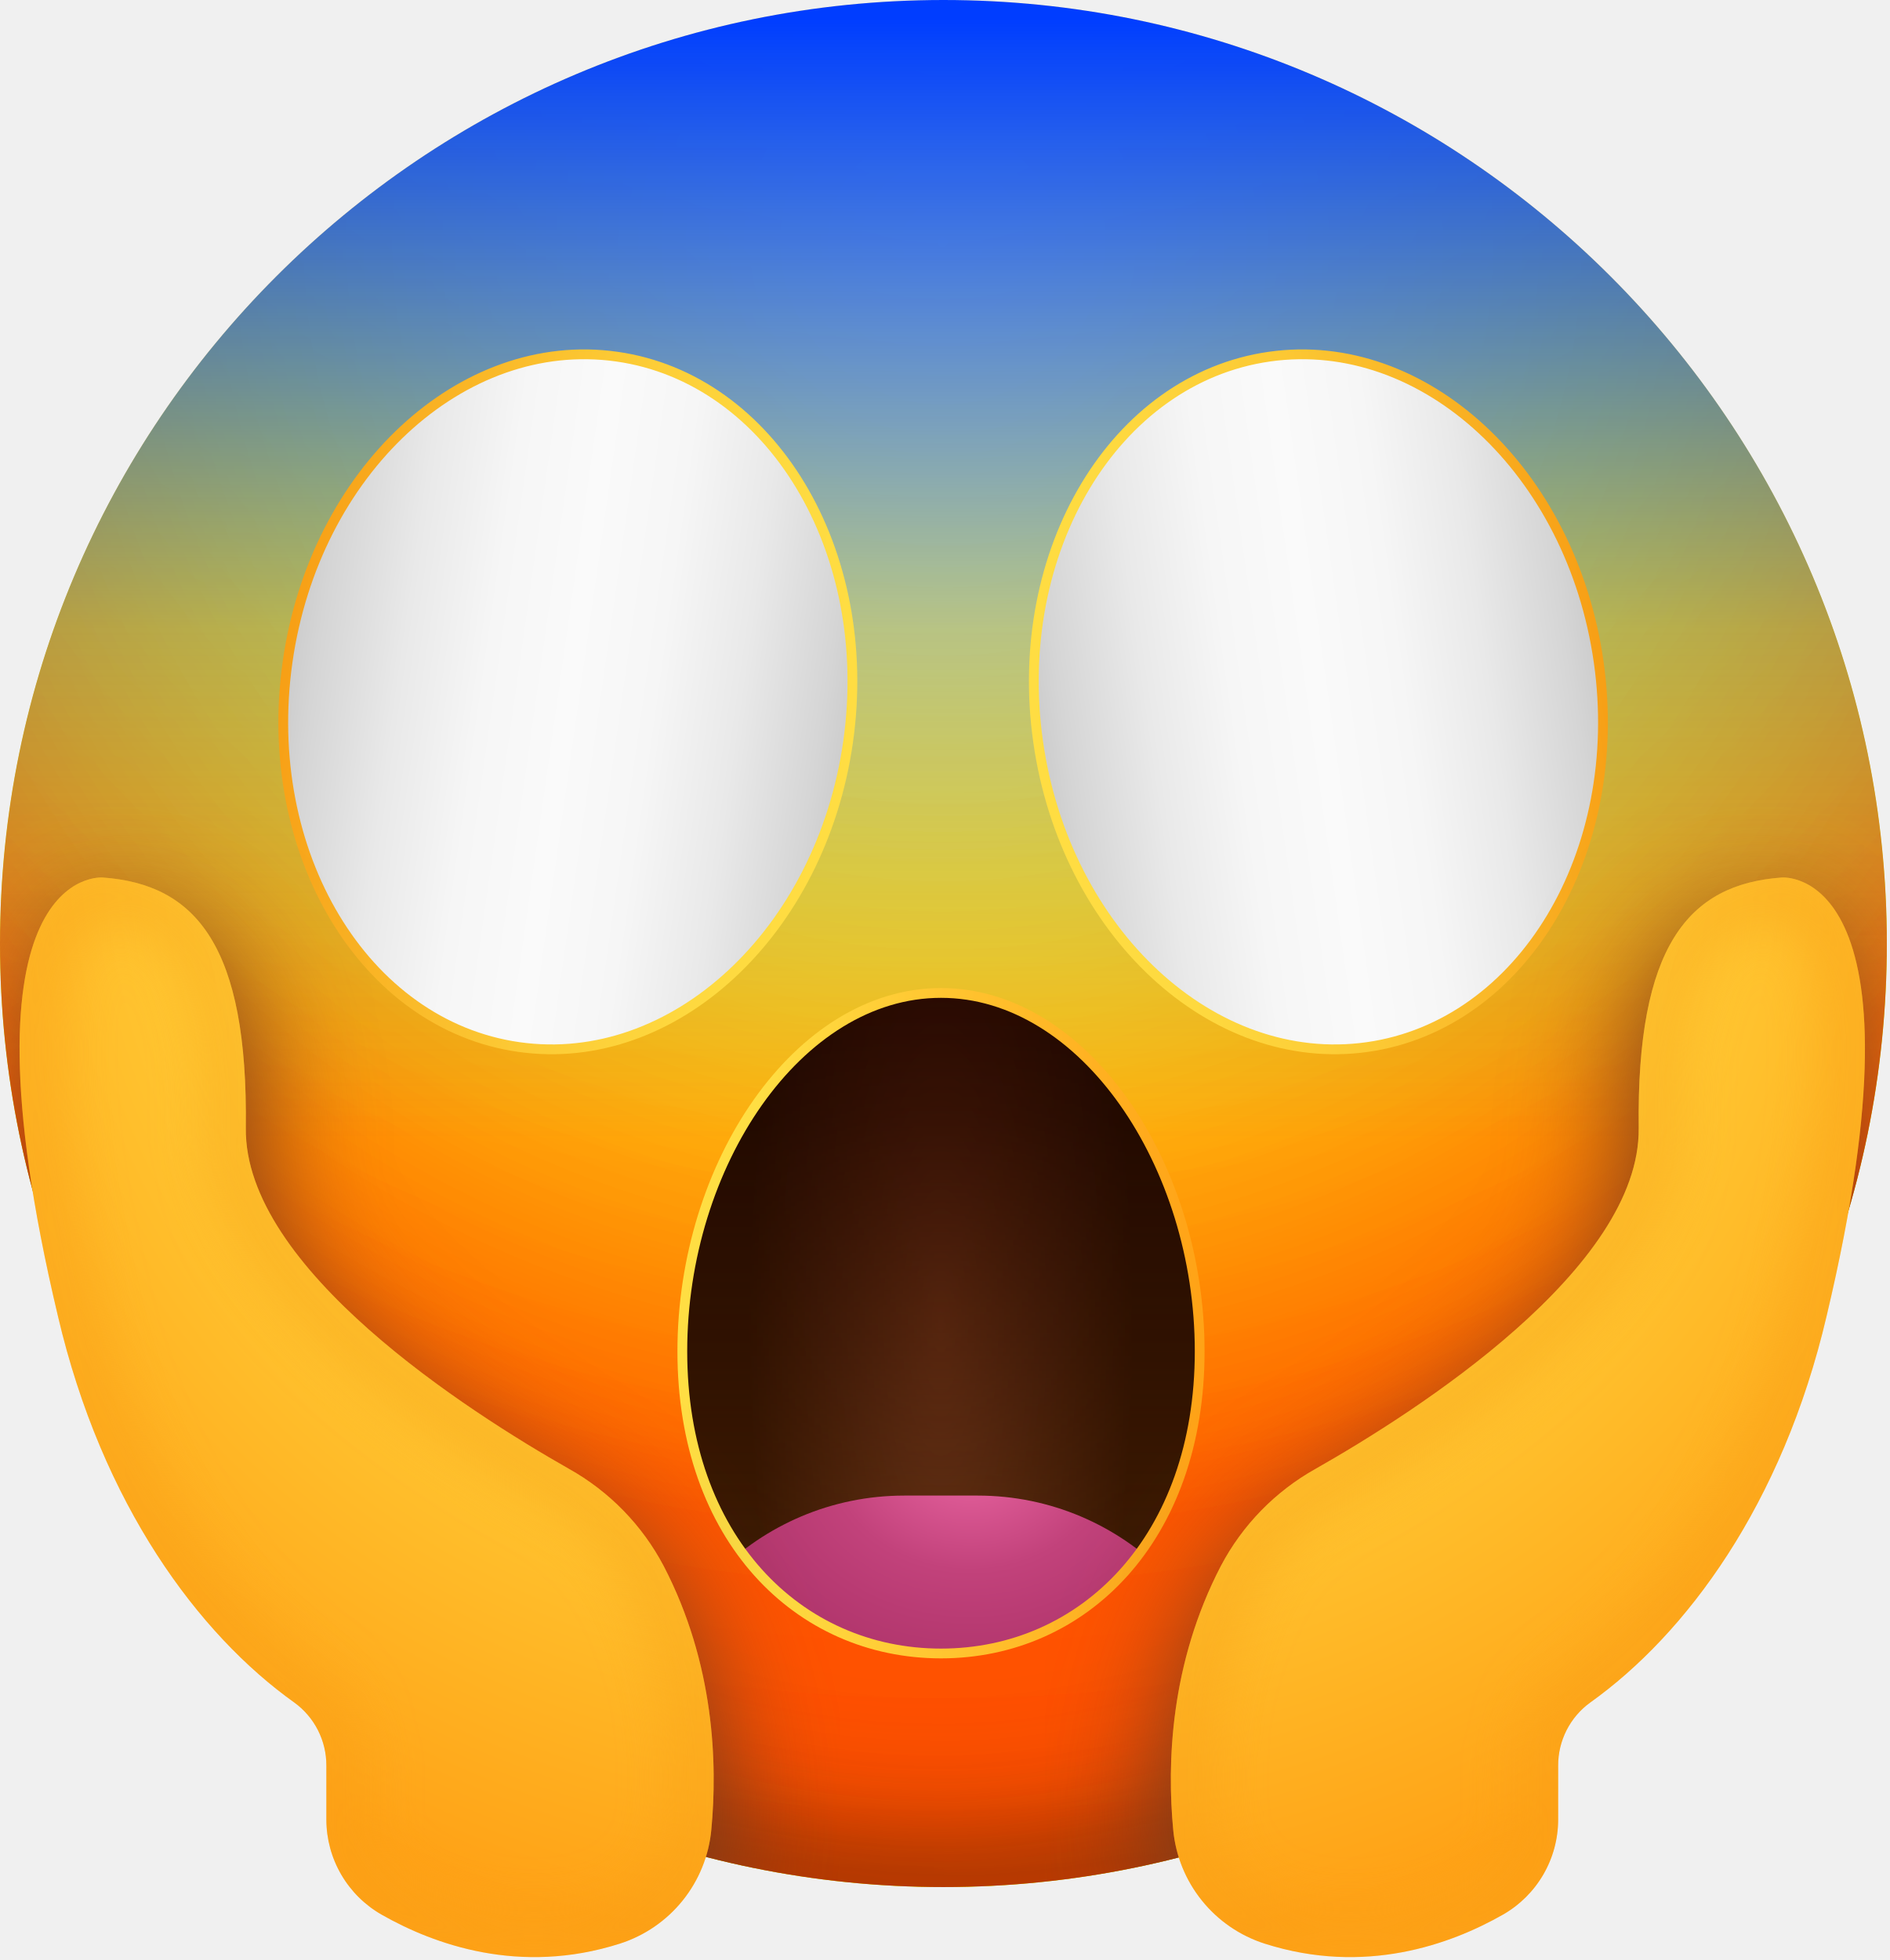
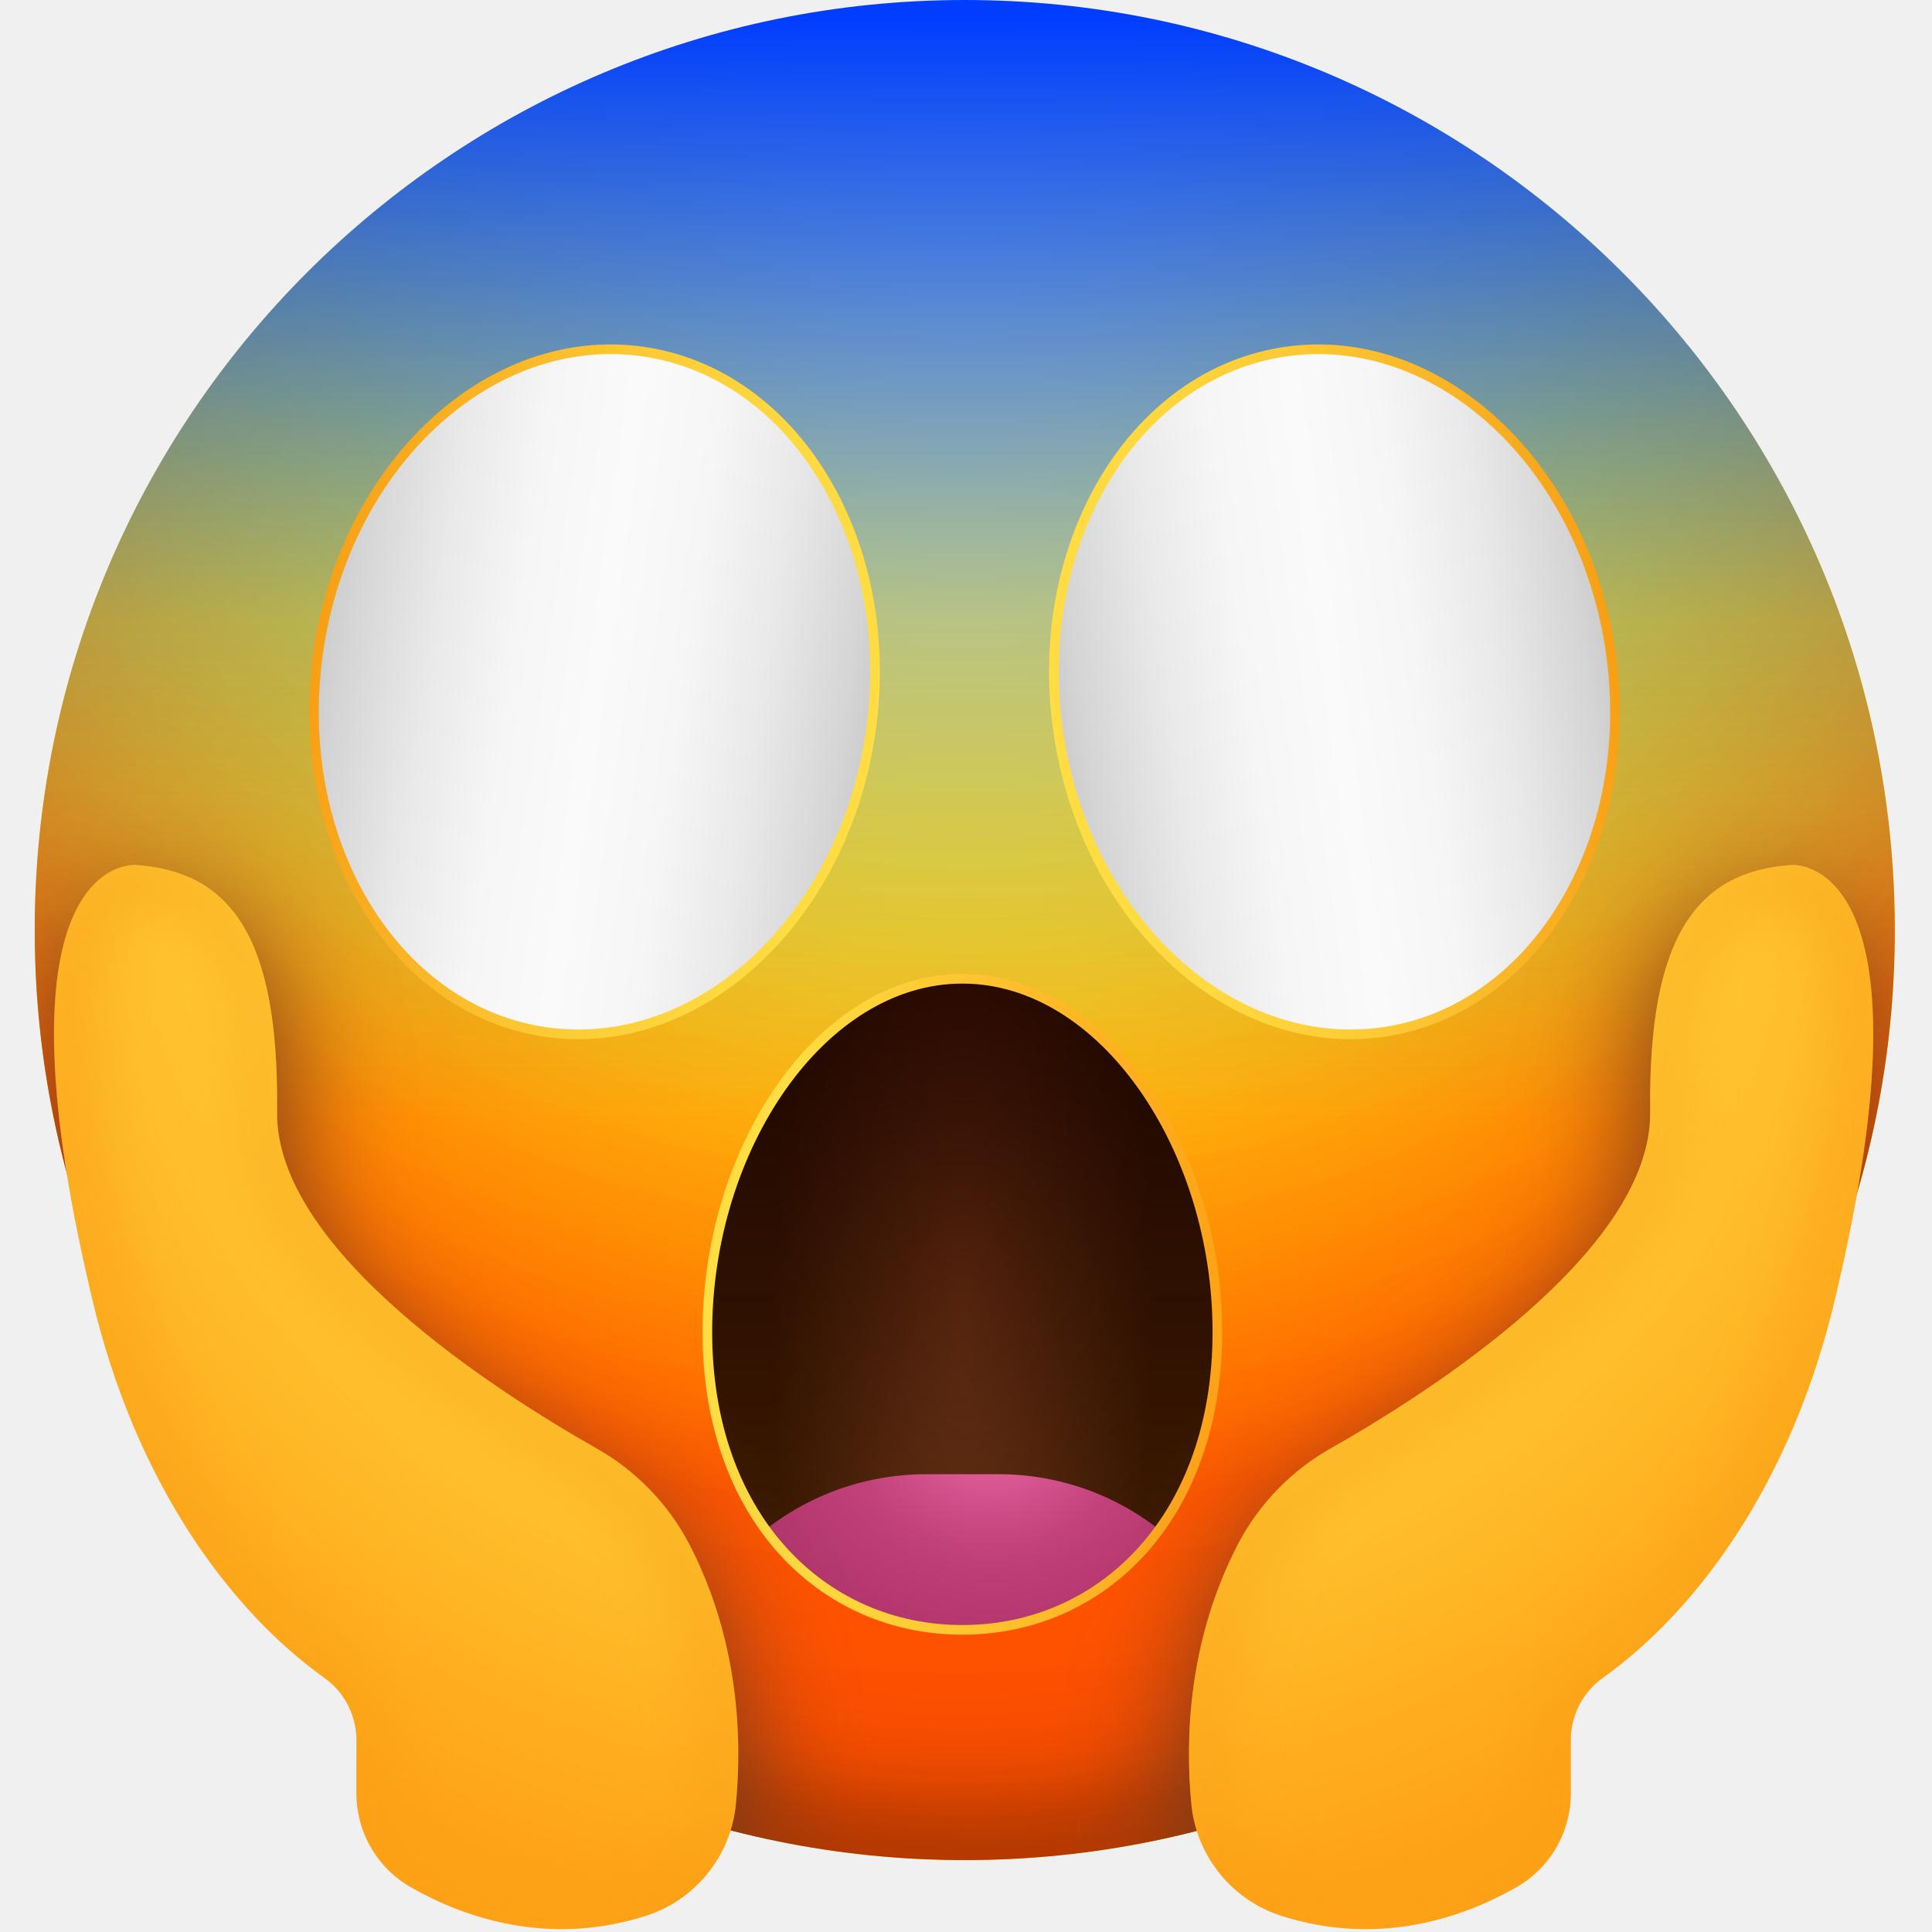
- <svg xmlns="http://www.w3.org/2000/svg" width="483" height="501" viewBox="0 0 483 501" fill="none">
+ <svg xmlns="http://www.w3.org/2000/svg" width="50" height="50" viewBox="0 0 483 501" fill="none">
  <path d="M241.18 482.36C374.38 482.36 482.36 374.38 482.36 241.18C482.36 107.98 374.38 0 241.18 0C107.98 0 0 107.98 0 241.18C0 374.38 107.98 482.36 241.18 482.36Z" fill="url(#paint0_radial_862_12477)" />
  <g style="mix-blend-mode:soft-light">
    <path d="M241.18 482.36C374.38 482.36 482.36 374.38 482.36 241.18C482.36 107.98 374.38 0 241.18 0C107.98 0 0 107.98 0 241.18C0 374.38 107.98 482.36 241.18 482.36Z" fill="url(#paint1_radial_862_12477)" />
  </g>
  <g style="mix-blend-mode:soft-light">
    <path d="M241.18 482.36C374.38 482.36 482.36 374.38 482.36 241.18C482.36 107.98 374.38 0 241.18 0C107.98 0 0 107.98 0 241.18C0 374.38 107.98 482.36 241.18 482.36Z" fill="url(#paint2_radial_862_12477)" />
  </g>
  <g style="mix-blend-mode:overlay">
    <path d="M241.18 482.36C374.38 482.36 482.36 374.38 482.36 241.18C482.36 107.98 374.38 0 241.18 0C107.98 0 0 107.98 0 241.18C0 374.38 107.98 482.36 241.18 482.36Z" fill="url(#paint3_radial_862_12477)" fill-opacity="0.7" />
  </g>
  <path d="M241.18 482.36C374.38 482.36 482.36 374.38 482.36 241.18C482.36 107.98 374.38 0 241.18 0C107.98 0 0 107.98 0 241.18C0 374.38 107.98 482.36 241.18 482.36Z" fill="url(#paint4_linear_862_12477)" />
  <mask id="mask0_862_12477" style="mask-type:alpha" maskUnits="userSpaceOnUse" x="0" y="0" width="483" height="483">
    <path d="M241.18 482.36C374.38 482.36 482.36 374.38 482.36 241.18C482.36 107.98 374.38 0 241.18 0C107.98 0 0 107.98 0 241.18C0 374.38 107.98 482.36 241.18 482.36Z" fill="white" />
  </mask>
  <g mask="url(#mask0_862_12477)">
    <g filter="url(#filter0_f_862_12477)">
      <path d="M-1.376 234.299C-1.114 230.872 0.014 230.529 0.343 234.008C0.708 237.874 -0.002 245.646 0.169 250.335C0.622 262.748 2.524 273.541 4.486 282.32C10.807 310.612 19.562 328.843 27.727 344.288C54.566 395.06 83.967 420.77 112.648 440.147C154.689 468.549 197.072 477.584 239.49 479.5C240.56 479.548 240.738 486.518 239.686 487.425C237.788 489.061 235.436 487.437 233.494 487.369C227.915 487.174 222.335 486.791 216.756 486.211C200.213 484.492 183.67 480.991 167.162 475.358C122.275 460.044 73.876 433.821 31.609 359.962C28.95 355.316 26.312 350.424 23.712 345.167C21.632 340.963 19.573 336.556 17.549 331.843C10.895 316.342 -4.613 276.658 -1.376 234.299ZM239.52 487.5C238.499 487.531 238.241 481.034 239.214 479.685C240.684 477.647 242.888 479.326 244.439 479.229C250.877 478.826 257.314 478.229 263.75 477.421C281.395 475.205 299.028 471.422 316.621 465.596C360.257 451.145 407.17 429.115 448.305 361.431C450.923 357.123 453.518 352.553 456.079 347.641C463.86 332.712 483.361 293.084 481.107 243.821C480.917 239.668 482.181 237.181 482.747 240.743C483.467 245.279 483.175 254.736 482.977 259.768C482.341 275.883 479.866 289.512 477.257 300.518C468.987 335.399 457.376 355.623 446.744 372.51C412.184 427.397 374.648 449.524 338.155 465.424C305.424 479.686 272.444 486.484 239.52 487.5Z" fill="#401C02" />
    </g>
    <g filter="url(#filter1_f_862_12477)">
      <path d="M-1.376 234.299C-1.114 230.872 0.014 230.529 0.343 234.008C0.708 237.874 -0.002 245.646 0.169 250.335C0.622 262.748 2.524 273.541 4.486 282.32C10.807 310.612 19.562 328.843 27.727 344.288C54.566 395.06 83.967 420.77 112.648 440.147C154.689 468.549 197.072 477.584 239.49 479.5C240.56 479.548 240.738 486.518 239.686 487.425C237.788 489.061 235.436 487.437 233.494 487.369C227.915 487.174 222.335 486.791 216.756 486.211C200.213 484.492 183.67 480.991 167.162 475.358C122.275 460.044 73.876 433.821 31.609 359.962C28.95 355.316 26.312 350.424 23.712 345.167C21.632 340.963 19.573 336.556 17.549 331.843C10.895 316.342 -4.613 276.658 -1.376 234.299ZM239.52 487.5C238.499 487.531 238.241 481.034 239.214 479.685C240.684 477.647 242.888 479.326 244.439 479.229C250.877 478.826 257.314 478.229 263.75 477.421C281.395 475.205 299.028 471.422 316.621 465.596C360.257 451.145 407.17 429.115 448.305 361.431C450.923 357.123 453.518 352.553 456.079 347.641C463.86 332.712 483.361 293.084 481.107 243.821C480.917 239.668 482.181 237.181 482.747 240.743C483.467 245.279 483.175 254.736 482.977 259.768C482.341 275.883 479.866 289.512 477.257 300.518C468.987 335.399 457.376 355.623 446.744 372.51C412.184 427.397 374.648 449.524 338.155 465.424C305.424 479.686 272.444 486.484 239.52 487.5Z" fill="#401C02" />
    </g>
  </g>
  <path d="M216.818 189.557C223.727 140.824 197.248 96.77 157.675 91.159C118.102 85.549 80.421 120.505 73.511 169.238C66.601 217.97 93.08 262.024 132.653 267.634C172.226 273.245 209.908 238.289 216.818 189.557Z" fill="url(#paint5_linear_862_12477)" />
  <path d="M216.818 189.557C223.727 140.824 197.248 96.77 157.675 91.159C118.102 85.549 80.421 120.505 73.511 169.238C66.601 217.97 93.08 262.024 132.653 267.634C172.226 273.245 209.908 238.289 216.818 189.557Z" stroke="url(#paint6_linear_862_12477)" stroke-width="2.5" stroke-miterlimit="10" />
  <path d="M265.387 189.557C258.478 140.824 284.957 96.77 324.53 91.159C364.103 85.549 401.785 120.505 408.694 169.238C415.604 217.97 389.125 262.024 349.552 267.634C309.979 273.245 272.297 238.289 265.387 189.557Z" fill="url(#paint7_linear_862_12477)" />
  <path d="M265.387 189.557C258.478 140.824 284.957 96.77 324.53 91.159C364.103 85.549 401.785 120.505 408.694 169.238C415.604 217.97 389.125 262.024 349.552 267.634C309.979 273.245 272.297 238.289 265.387 189.557Z" stroke="url(#paint8_linear_862_12477)" stroke-width="2.5" stroke-miterlimit="10" />
  <path d="M305.85 345.32C305.85 298.15 276.62 254.89 240.56 254.89C204.5 254.89 175.27 298.15 175.27 345.32C175.27 392.49 204.5 421.58 240.56 421.58C276.62 421.58 305.85 392.49 305.85 345.32Z" fill="url(#paint9_radial_862_12477)" />
  <path style="mix-blend-mode:multiply" d="M306.69 345.41C306.69 297.63 277.08 253.81 240.56 253.81C204.04 253.81 174.43 297.63 174.43 345.41C174.43 393.19 204.04 422.65 240.56 422.65C277.08 422.65 306.69 393.19 306.69 345.41Z" fill="url(#paint10_linear_862_12477)" />
  <mask id="mask1_862_12477" style="mask-type:alpha" maskUnits="userSpaceOnUse" x="174" y="253" width="133" height="170">
    <path d="M306.69 345.41C306.69 297.63 277.08 253.81 240.56 253.81C204.04 253.81 174.43 297.63 174.43 345.41C174.43 393.19 204.04 422.65 240.56 422.65C277.08 422.65 306.69 393.19 306.69 345.41Z" fill="url(#paint11_linear_862_12477)" />
  </mask>
  <g mask="url(#mask1_862_12477)">
    <path d="M249.93 382.29H231.19C193.839 382.29 163.56 412.569 163.56 449.92C163.56 487.271 193.839 517.55 231.19 517.55H249.93C287.281 517.55 317.56 487.271 317.56 449.92C317.56 412.569 287.281 382.29 249.93 382.29Z" fill="url(#paint12_radial_862_12477)" />
  </g>
  <path d="M306.69 345.41C306.69 297.63 277.08 253.81 240.56 253.81C204.04 253.81 174.43 297.63 174.43 345.41C174.43 393.19 204.04 422.65 240.56 422.65C277.08 422.65 306.69 393.19 306.69 345.41Z" stroke="url(#paint13_linear_862_12477)" stroke-width="2.5" stroke-miterlimit="10" />
  <mask id="mask2_862_12477" style="mask-type:alpha" maskUnits="userSpaceOnUse" x="0" y="0" width="483" height="483">
    <path d="M241.18 482.36C374.38 482.36 482.36 374.38 482.36 241.18C482.36 107.98 374.38 0 241.18 0C107.98 0 0 107.98 0 241.18C0 374.38 107.98 482.36 241.18 482.36Z" fill="black" />
  </mask>
  <g mask="url(#mask2_862_12477)">
    <g filter="url(#filter2_f_862_12477)">
      <path d="M453.521 235.3C453.521 235.3 492.401 231.87 464.961 347.38C453.651 395.69 428.961 428.76 404.551 446.17C401.995 448.016 399.916 450.445 398.486 453.256C397.057 456.066 396.318 459.177 396.331 462.33V476.13C396.324 481.063 395.013 485.907 392.532 490.17C390.05 494.434 386.487 497.966 382.201 500.41C368.781 508.05 346.891 515.98 321.311 507.82C314.99 505.798 309.403 501.963 305.244 496.79C301.086 491.618 298.539 485.338 297.921 478.73C296.321 461.85 297.081 436.32 310.111 411.26C315.615 400.831 324.02 392.217 334.311 386.46C360.091 371.82 417.361 335.23 416.921 299.32C416.351 253.02 429.501 237.01 453.521 235.3Z" fill="#743C1C" />
    </g>
    <g filter="url(#filter3_f_862_12477)">
      <path d="M28.243 235.3C28.243 235.3 -10.637 231.87 16.803 347.38C28.113 395.69 52.803 428.76 77.213 446.17C79.769 448.016 81.848 450.445 83.278 453.256C84.707 456.066 85.446 459.177 85.433 462.33V476.13C85.44 481.063 86.751 485.907 89.233 490.17C91.714 494.434 95.277 497.966 99.563 500.41C112.983 508.05 134.873 515.98 160.453 507.82C166.774 505.798 172.361 501.963 176.52 496.79C180.679 491.618 183.225 485.338 183.843 478.73C185.443 461.85 184.683 436.32 171.653 411.26C166.149 400.831 157.744 392.217 147.453 386.46C121.673 371.82 64.403 335.23 64.843 299.32C65.413 253.02 52.263 237.01 28.243 235.3Z" fill="#743C1C" />
    </g>
  </g>
  <path d="M455.521 224.3C455.521 224.3 494.401 220.87 466.961 336.38C455.651 384.69 430.961 417.76 406.551 435.17C403.995 437.016 401.916 439.445 400.486 442.256C399.056 445.066 398.318 448.177 398.331 451.33V465.13C398.323 470.063 397.012 474.907 394.531 479.17C392.05 483.434 388.486 486.966 384.201 489.41C370.781 497.05 348.891 504.98 323.311 496.82C316.99 494.798 311.402 490.963 307.244 485.79C303.085 480.618 300.539 474.338 299.921 467.73C298.321 450.85 299.081 425.32 312.111 400.26C317.614 389.831 326.019 381.217 336.311 375.46C362.091 360.82 419.361 324.23 418.921 288.32C418.351 242.02 431.501 226.01 455.521 224.3Z" fill="url(#paint14_radial_862_12477)" />
  <path d="M26.243 224.3C26.243 224.3 -12.637 220.87 14.803 336.38C26.113 384.69 50.803 417.76 75.213 435.17C77.769 437.016 79.848 439.445 81.278 442.256C82.707 445.066 83.446 448.177 83.433 451.33V465.13C83.44 470.063 84.751 474.907 87.233 479.17C89.714 483.434 93.277 486.966 97.563 489.41C110.983 497.05 132.873 504.98 158.453 496.82C164.774 494.798 170.361 490.963 174.52 485.79C178.679 480.618 181.225 474.338 181.843 467.73C183.443 450.85 182.683 425.32 169.653 400.26C164.149 389.831 155.744 381.217 145.453 375.46C119.673 360.82 62.403 324.23 62.843 288.32C63.413 242.02 50.263 226.01 26.243 224.3Z" fill="url(#paint15_radial_862_12477)" />
  <mask id="mask3_862_12477" style="mask-type:alpha" maskUnits="userSpaceOnUse" x="5" y="224" width="472" height="277">
    <path d="M455.521 224.3C455.521 224.3 494.401 220.87 466.961 336.38C455.651 384.69 430.961 417.76 406.551 435.17C403.995 437.016 401.916 439.445 400.486 442.256C399.056 445.066 398.318 448.177 398.331 451.33V465.13C398.323 470.063 397.012 474.907 394.531 479.17C392.05 483.434 388.486 486.966 384.201 489.41C370.781 497.05 348.891 504.98 323.311 496.82C316.99 494.798 311.402 490.963 307.244 485.79C303.085 480.618 300.539 474.338 299.921 467.73C298.321 450.85 299.081 425.32 312.111 400.26C317.614 389.831 326.019 381.217 336.311 375.46C362.091 360.82 419.361 324.23 418.921 288.32C418.351 242.02 431.501 226.01 455.521 224.3Z" fill="url(#paint16_radial_862_12477)" />
    <path d="M26.243 224.3C26.243 224.3 -12.637 220.87 14.803 336.38C26.113 384.69 50.803 417.76 75.213 435.17C77.769 437.016 79.848 439.445 81.278 442.256C82.707 445.066 83.446 448.177 83.433 451.33V465.13C83.44 470.063 84.751 474.907 87.233 479.17C89.714 483.434 93.277 486.966 97.563 489.41C110.983 497.05 132.873 504.98 158.453 496.82C164.774 494.798 170.361 490.963 174.52 485.79C178.679 480.618 181.225 474.338 181.843 467.73C183.443 450.85 182.683 425.32 169.653 400.26C164.149 389.831 155.744 381.217 145.453 375.46C119.673 360.82 62.403 324.23 62.843 288.32C63.413 242.02 50.263 226.01 26.243 224.3Z" fill="url(#paint17_radial_862_12477)" />
  </mask>
  <g mask="url(#mask3_862_12477)">
    <g filter="url(#filter4_f_862_12477)">
      <path d="M455.734 227.293L455.744 227.292C455.739 227.292 455.742 227.292 455.754 227.291C455.777 227.29 455.833 227.289 455.918 227.29C456.088 227.291 456.373 227.304 456.75 227.353C457.503 227.451 458.615 227.696 459.911 228.293C462.442 229.46 465.945 232.101 468.809 238.285C474.647 250.891 477.736 278.043 464.042 335.687L464.04 335.696C452.879 383.371 428.566 415.783 404.809 432.728L404.802 432.733L404.795 432.738C401.852 434.863 399.458 437.66 397.812 440.896C396.167 444.129 395.317 447.708 395.331 451.335V465.125C395.324 469.53 394.154 473.855 391.938 477.661C389.723 481.468 386.541 484.622 382.715 486.804C369.697 494.214 348.705 501.772 324.223 493.962C318.463 492.119 313.371 488.624 309.582 483.911C305.792 479.197 303.471 473.473 302.908 467.451L302.908 467.447C301.339 450.899 302.104 426.015 314.768 401.653C320.001 391.739 327.992 383.551 337.776 378.078L337.784 378.074L337.792 378.069C350.753 370.709 371.723 357.782 389.436 342.113C398.293 334.279 406.425 325.682 412.333 316.671C418.233 307.672 422.041 298.066 421.921 288.283V288.283C421.638 265.305 424.789 250.436 430.548 241.173C436.144 232.17 444.443 228.096 455.734 227.293Z" stroke="#F79D14" stroke-width="6" />
      <path d="M26.03 227.293L26.02 227.292C26.025 227.292 26.021 227.292 26.01 227.291C25.986 227.29 25.931 227.289 25.846 227.29C25.676 227.291 25.391 227.304 25.014 227.353C24.261 227.451 23.148 227.696 21.853 228.293C19.322 229.46 15.819 232.101 12.955 238.285C7.117 250.891 4.028 278.043 17.721 335.687L17.724 335.696C28.885 383.371 53.198 415.783 76.955 432.728L76.962 432.733L76.969 432.738C79.912 434.863 82.306 437.66 83.952 440.896C85.596 444.129 86.447 447.708 86.433 451.335V465.125C86.44 469.53 87.61 473.855 89.825 477.661C92.041 481.468 95.223 484.622 99.049 486.804C112.066 494.214 133.059 501.772 157.541 493.962C163.301 492.119 168.392 488.624 172.182 483.911C175.972 479.197 178.293 473.473 178.856 467.451L178.856 467.447C180.425 450.899 179.66 426.015 166.995 401.653C161.762 391.739 153.772 383.551 143.988 378.078L143.98 378.074L143.971 378.069C131.011 370.709 110.041 357.782 92.328 342.113C83.471 334.279 75.338 325.682 69.431 316.671C63.531 307.672 59.723 298.066 59.843 288.283V288.283C60.126 265.305 56.975 250.436 51.216 241.173C45.62 232.17 37.321 228.096 26.03 227.293Z" stroke="#F79D14" stroke-width="6" />
    </g>
  </g>
  <defs>
    <filter id="filter0_f_862_12477" x="-26.815" y="206.558" width="535.022" height="306.595" filterUnits="userSpaceOnUse" color-interpolation-filters="sRGB">
      <feFlood flood-opacity="0" result="BackgroundImageFix" />
      <feBlend mode="normal" in="SourceGraphic" in2="BackgroundImageFix" result="shape" />
      <feGaussianBlur stdDeviation="12.5" result="effect1_foregroundBlur_862_12477" />
    </filter>
    <filter id="filter1_f_862_12477" x="-41.815" y="191.558" width="565.022" height="336.595" filterUnits="userSpaceOnUse" color-interpolation-filters="sRGB">
      <feFlood flood-opacity="0" result="BackgroundImageFix" />
      <feBlend mode="normal" in="SourceGraphic" in2="BackgroundImageFix" result="shape" />
      <feGaussianBlur stdDeviation="20" result="effect1_foregroundBlur_862_12477" />
    </filter>
    <filter id="filter2_f_862_12477" x="267.312" y="205.289" width="237.452" height="335.973" filterUnits="userSpaceOnUse" color-interpolation-filters="sRGB">
      <feFlood flood-opacity="0" result="BackgroundImageFix" />
      <feBlend mode="normal" in="SourceGraphic" in2="BackgroundImageFix" result="shape" />
      <feGaussianBlur stdDeviation="15" result="effect1_foregroundBlur_862_12477" />
    </filter>
    <filter id="filter3_f_862_12477" x="-23" y="205.289" width="237.452" height="335.973" filterUnits="userSpaceOnUse" color-interpolation-filters="sRGB">
      <feFlood flood-opacity="0" result="BackgroundImageFix" />
      <feBlend mode="normal" in="SourceGraphic" in2="BackgroundImageFix" result="shape" />
      <feGaussianBlur stdDeviation="15" result="effect1_foregroundBlur_862_12477" />
    </filter>
    <filter id="filter4_f_862_12477" x="-11" y="208.289" width="503.764" height="307.973" filterUnits="userSpaceOnUse" color-interpolation-filters="sRGB">
      <feFlood flood-opacity="0" result="BackgroundImageFix" />
      <feBlend mode="normal" in="SourceGraphic" in2="BackgroundImageFix" result="shape" />
      <feGaussianBlur stdDeviation="8" result="effect1_foregroundBlur_862_12477" />
    </filter>
    <radialGradient id="paint0_radial_862_12477" cx="0" cy="0" r="1" gradientUnits="userSpaceOnUse" gradientTransform="translate(241 -4.53898e-06) rotate(90) scale(482)">
      <stop stop-color="#FFDE43" />
      <stop offset="1" stop-color="#FFBC00" />
    </radialGradient>
    <radialGradient id="paint1_radial_862_12477" cx="0" cy="0" r="1" gradientUnits="userSpaceOnUse" gradientTransform="translate(241 64.5) rotate(90) scale(417.5)">
      <stop stop-color="white" stop-opacity="0.5" />
      <stop offset="0.782" />
    </radialGradient>
    <radialGradient id="paint2_radial_862_12477" cx="0" cy="0" r="1" gradientUnits="userSpaceOnUse" gradientTransform="translate(241 64.5) rotate(90) scale(417.5)">
      <stop stop-color="white" stop-opacity="0.5" />
      <stop offset="0.782" />
    </radialGradient>
    <radialGradient id="paint3_radial_862_12477" cx="0" cy="0" r="1" gradientUnits="userSpaceOnUse" gradientTransform="translate(241 -52.5) rotate(90) scale(534.5 722.835)">
      <stop offset="0.092" stop-color="white" />
      <stop offset="0.67" stop-color="white" stop-opacity="0" />
    </radialGradient>
    <linearGradient id="paint4_linear_862_12477" x1="241.18" y1="482.36" x2="241.18" y2="-0.01" gradientUnits="userSpaceOnUse">
      <stop offset="0.396" stop-color="#0071BC" stop-opacity="0" />
      <stop offset="0.667" stop-color="#0063CF" stop-opacity="0.28" />
      <stop offset="0.99" stop-color="#003DFF" />
    </linearGradient>
    <linearGradient id="paint5_linear_862_12477" x1="73.511" y1="169.237" x2="216.818" y2="189.556" gradientUnits="userSpaceOnUse">
      <stop stop-color="#CCCCCC" />
      <stop offset="0.05" stop-color="#D5D5D5" />
      <stop offset="0.2" stop-color="#E9E9E9" />
      <stop offset="0.35" stop-color="#F6F6F6" />
      <stop offset="0.5" stop-color="#FAFAFA" />
      <stop offset="0.65" stop-color="#F6F6F6" />
      <stop offset="0.8" stop-color="#E9E9E9" />
      <stop offset="0.95" stop-color="#D5D5D5" />
      <stop offset="1" stop-color="#CCCCCC" />
    </linearGradient>
    <linearGradient id="paint6_linear_862_12477" x1="220.85" y1="190.128" x2="68.9" y2="168.584" gradientUnits="userSpaceOnUse">
      <stop stop-color="#FFDE43" />
      <stop offset="0.22" stop-color="#FED93F" />
      <stop offset="0.51" stop-color="#FCC934" />
      <stop offset="0.82" stop-color="#F9AF21" />
      <stop offset="1" stop-color="#F79D14" />
    </linearGradient>
    <linearGradient id="paint7_linear_862_12477" x1="408.694" y1="169.237" x2="265.387" y2="189.556" gradientUnits="userSpaceOnUse">
      <stop stop-color="#CCCCCC" />
      <stop offset="0.05" stop-color="#D5D5D5" />
      <stop offset="0.2" stop-color="#E9E9E9" />
      <stop offset="0.35" stop-color="#F6F6F6" />
      <stop offset="0.5" stop-color="#FAFAFA" />
      <stop offset="0.65" stop-color="#F6F6F6" />
      <stop offset="0.8" stop-color="#E9E9E9" />
      <stop offset="0.95" stop-color="#D5D5D5" />
      <stop offset="1" stop-color="#CCCCCC" />
    </linearGradient>
    <linearGradient id="paint8_linear_862_12477" x1="261.355" y1="190.128" x2="413.306" y2="168.584" gradientUnits="userSpaceOnUse">
      <stop stop-color="#FFDE43" />
      <stop offset="0.22" stop-color="#FED93F" />
      <stop offset="0.51" stop-color="#FCC934" />
      <stop offset="0.82" stop-color="#F9AF21" />
      <stop offset="1" stop-color="#F79D14" />
    </linearGradient>
    <radialGradient id="paint9_radial_862_12477" cx="0" cy="0" r="1" gradientUnits="userSpaceOnUse" gradientTransform="translate(240.56 337.898) scale(49.2824 168.366)">
      <stop stop-color="#743C1C" />
      <stop offset="1" stop-color="#401C02" />
    </radialGradient>
    <linearGradient id="paint10_linear_862_12477" x1="240.56" y1="422.65" x2="240.56" y2="253.81" gradientUnits="userSpaceOnUse">
      <stop stop-color="#8E5613" stop-opacity="0" />
      <stop offset="0.43" stop-color="#824A17" stop-opacity="0.48" />
      <stop offset="0.81" stop-color="#78401B" stop-opacity="0.86" />
      <stop offset="1" stop-color="#743C1C" />
    </linearGradient>
    <linearGradient id="paint11_linear_862_12477" x1="172.43" y1="338.23" x2="308.69" y2="338.23" gradientUnits="userSpaceOnUse">
      <stop offset="0.16" stop-color="#FFDE43" />
      <stop offset="1" stop-color="#FFA216" />
    </linearGradient>
    <radialGradient id="paint12_radial_862_12477" cx="0" cy="0" r="1" gradientUnits="userSpaceOnUse" gradientTransform="translate(248.044 370.57) scale(189.886 160.92)">
      <stop stop-color="#ED68A4" />
      <stop offset="0.04" stop-color="#E35F9B" />
      <stop offset="0.19" stop-color="#C2427B" />
      <stop offset="0.27" stop-color="#B93B73" />
      <stop offset="0.53" stop-color="#9E285C" />
    </radialGradient>
    <linearGradient id="paint13_linear_862_12477" x1="172.43" y1="338.23" x2="308.69" y2="338.23" gradientUnits="userSpaceOnUse">
      <stop offset="0.16" stop-color="#FFDE43" />
      <stop offset="1" stop-color="#FFA216" />
    </linearGradient>
    <radialGradient id="paint14_radial_862_12477" cx="0" cy="0" r="1" gradientUnits="userSpaceOnUse" gradientTransform="translate(256.141 205.91) scale(294.77 294.77)">
      <stop offset="0.39" stop-color="#FFDE43" />
      <stop offset="1" stop-color="#FFA216" />
    </radialGradient>
    <radialGradient id="paint15_radial_862_12477" cx="0" cy="0" r="1" gradientUnits="userSpaceOnUse" gradientTransform="translate(225.623 205.91) rotate(180) scale(294.77 294.77)">
      <stop offset="0.39" stop-color="#FFDE43" />
      <stop offset="1" stop-color="#FFA216" />
    </radialGradient>
    <radialGradient id="paint16_radial_862_12477" cx="0" cy="0" r="1" gradientUnits="userSpaceOnUse" gradientTransform="translate(256.141 205.91) scale(294.77 294.77)">
      <stop offset="0.39" stop-color="#FFDE43" />
      <stop offset="1" stop-color="#FFA216" />
    </radialGradient>
    <radialGradient id="paint17_radial_862_12477" cx="0" cy="0" r="1" gradientUnits="userSpaceOnUse" gradientTransform="translate(225.623 205.91) rotate(180) scale(294.77 294.77)">
      <stop offset="0.39" stop-color="#FFDE43" />
      <stop offset="1" stop-color="#FFA216" />
    </radialGradient>
  </defs>
</svg>
